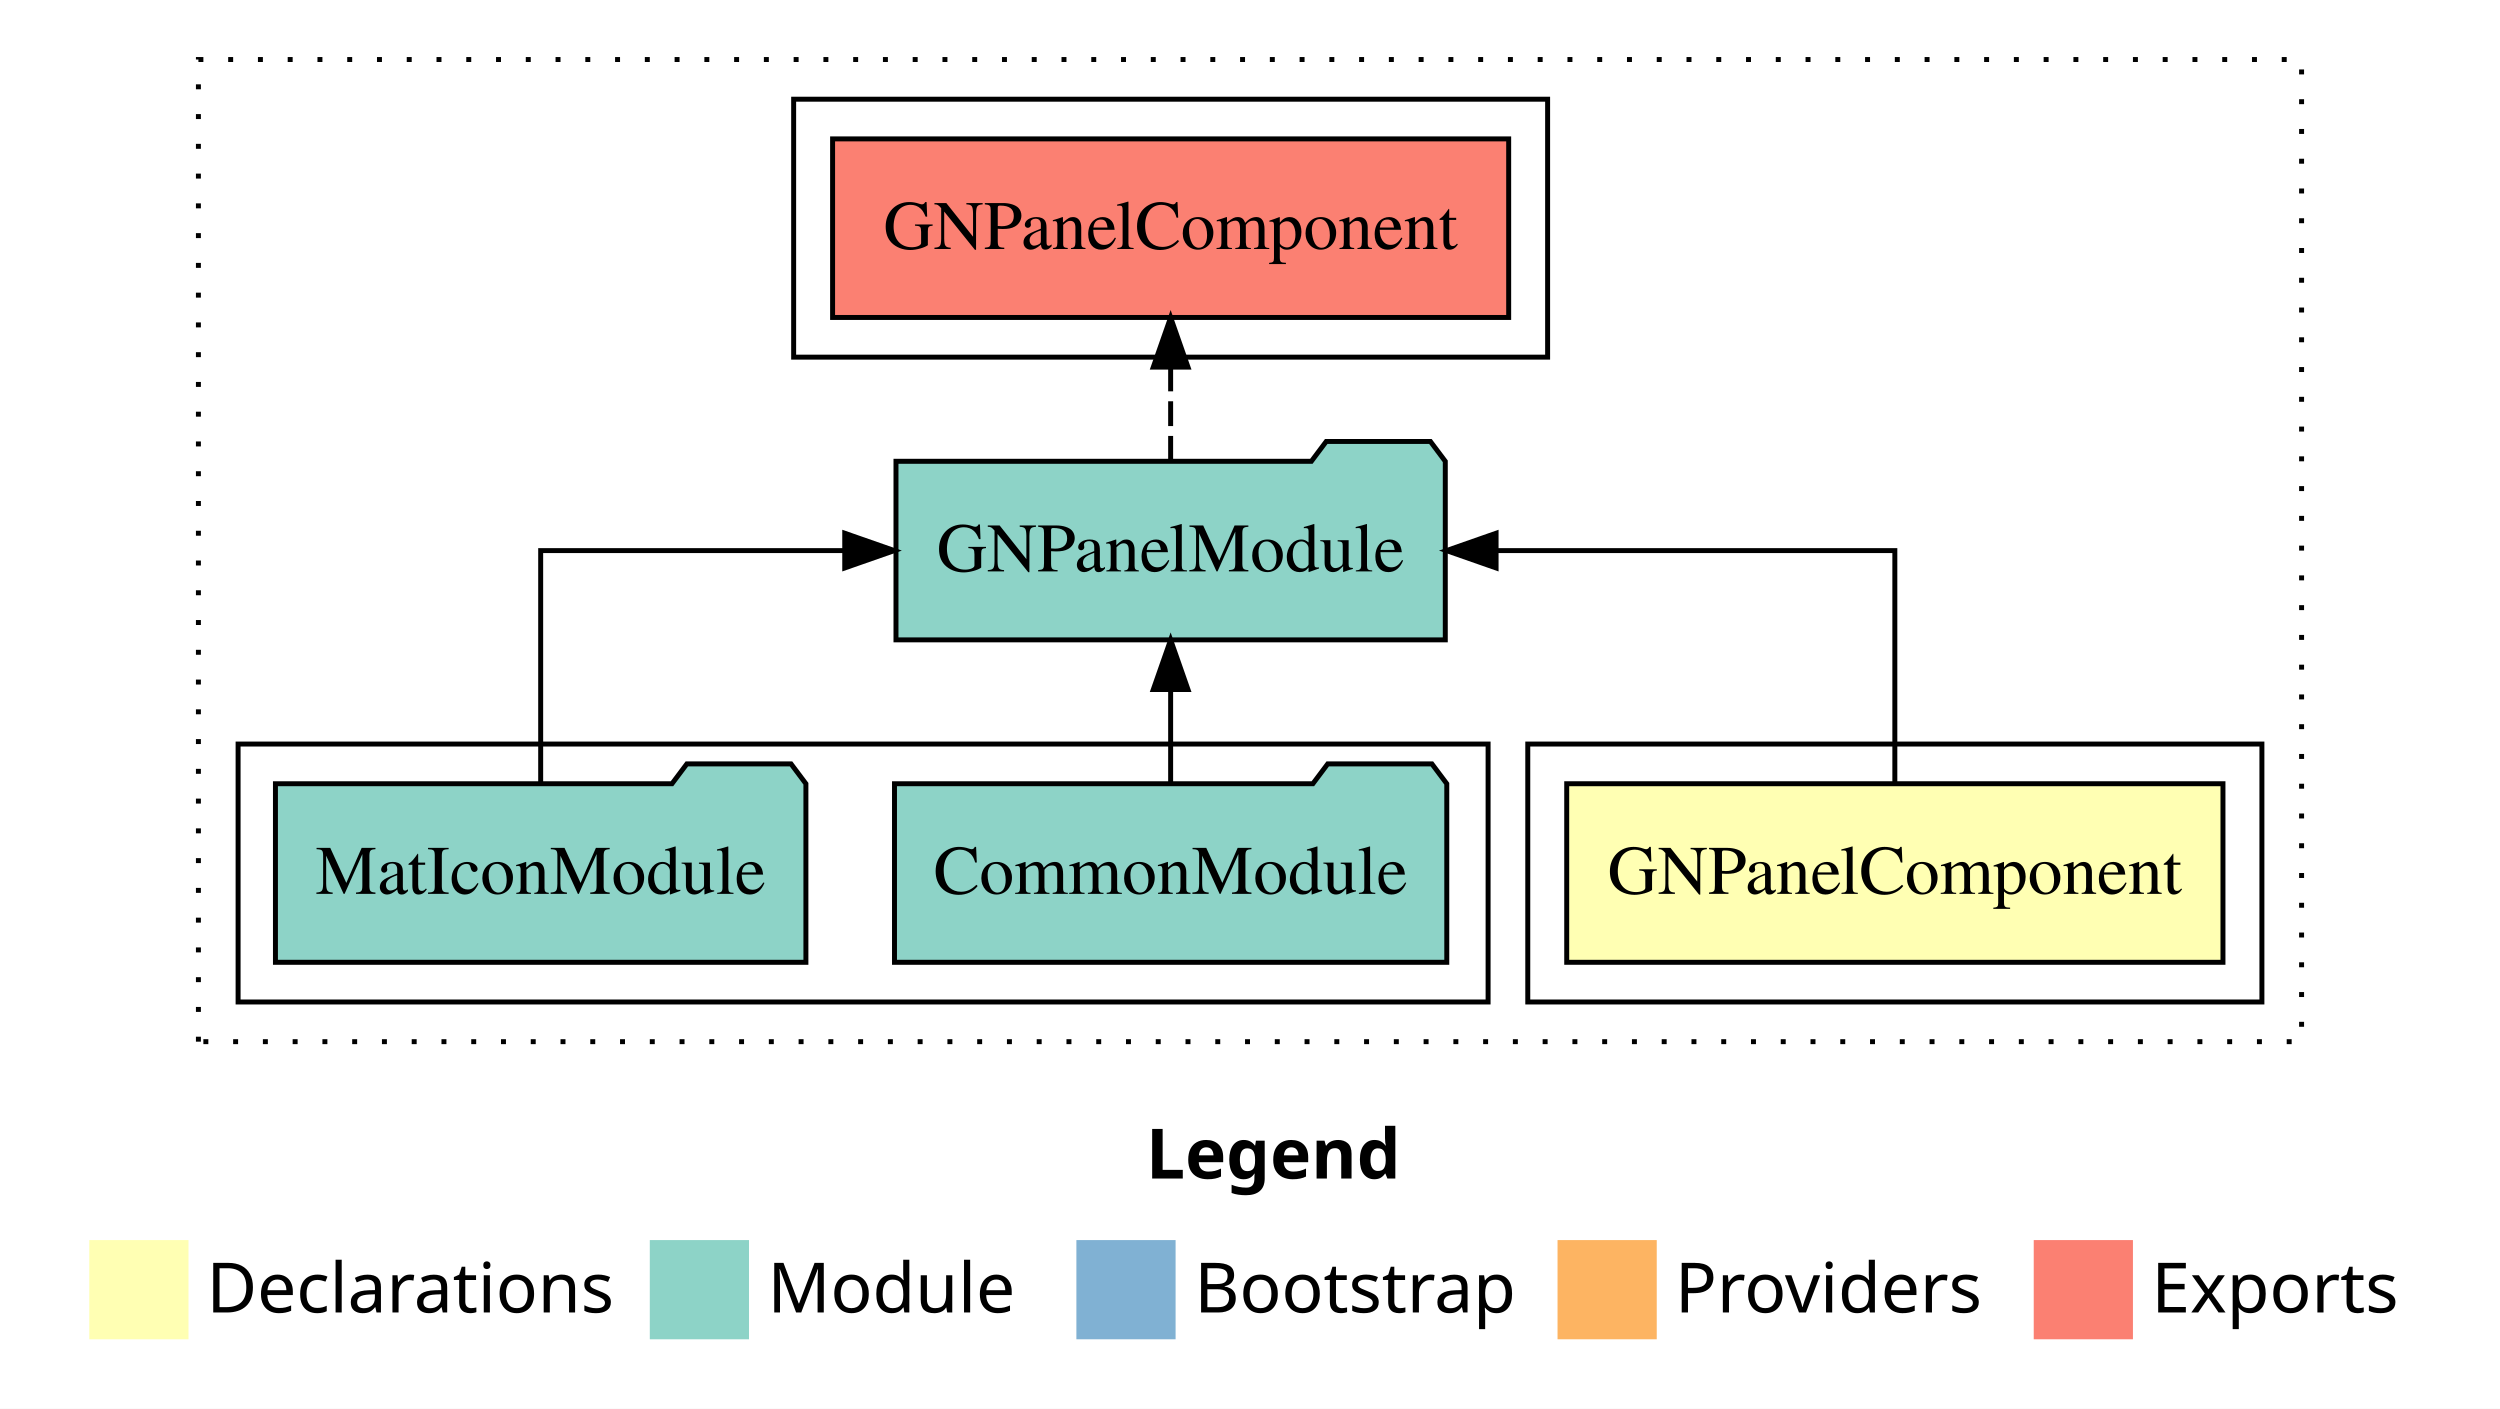
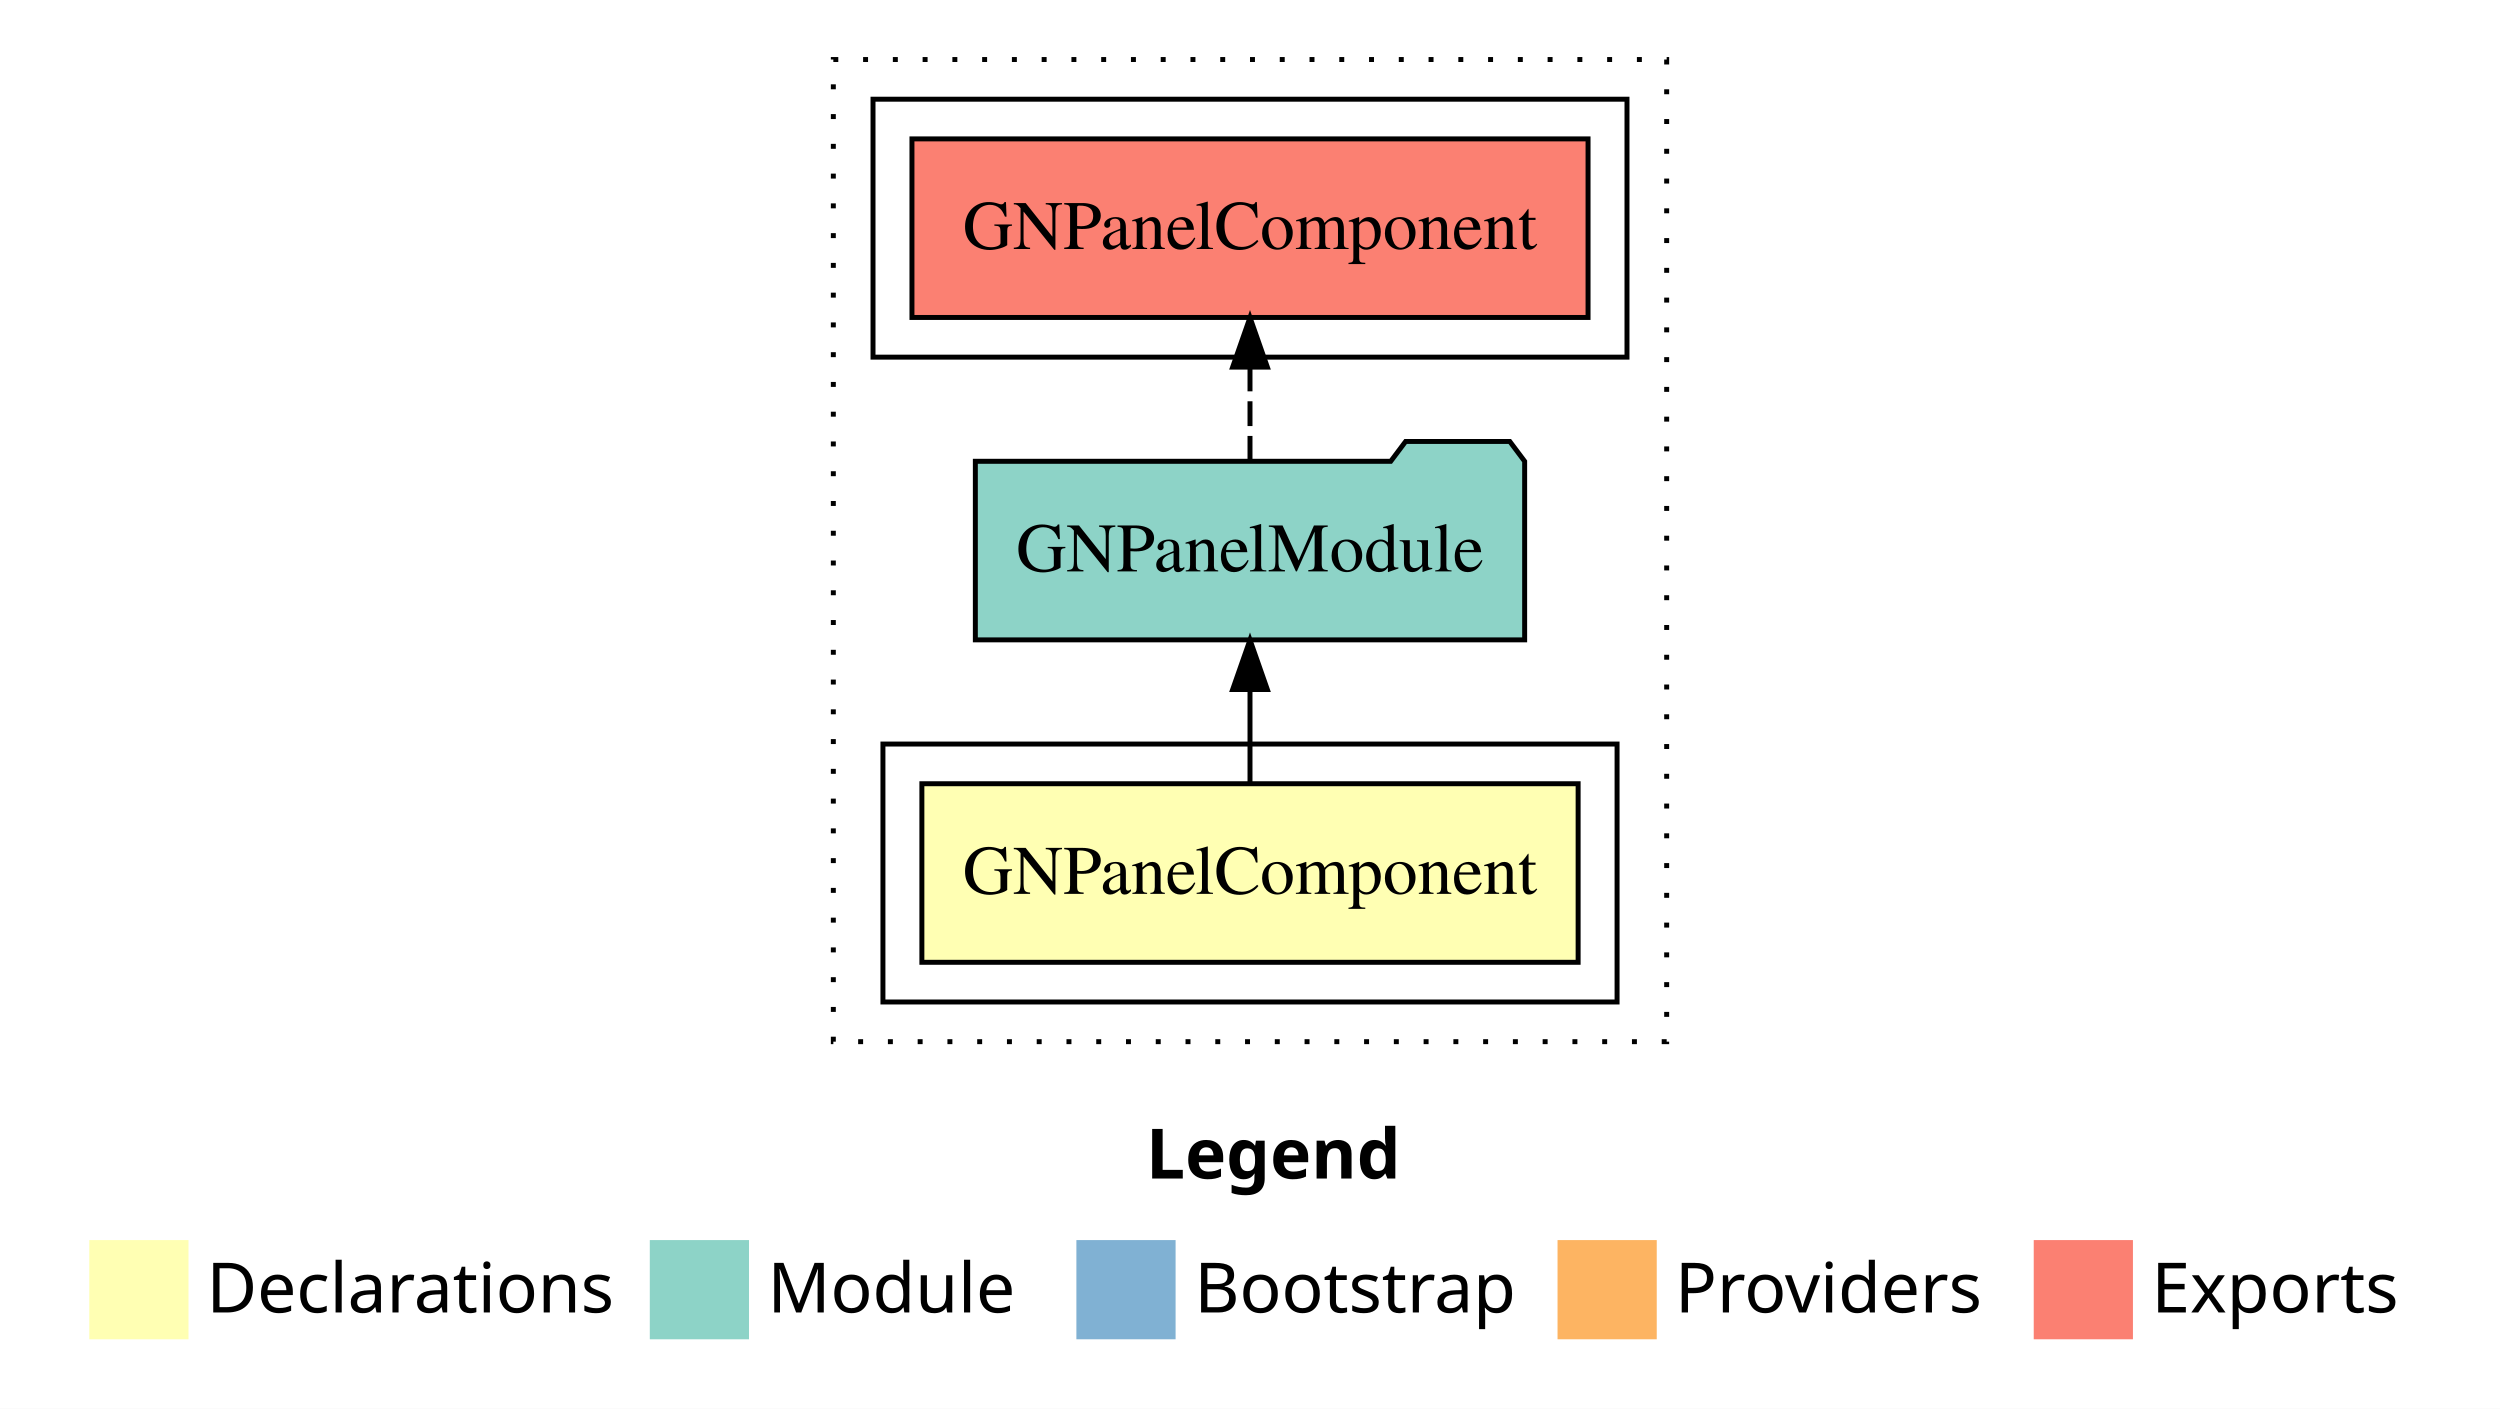
<svg xmlns="http://www.w3.org/2000/svg" width="504pt" height="284pt" viewBox="0.00 0.00 504.00 284.00">
  <g id="graph0" class="graph" transform="scale(1 1) rotate(0) translate(4 280)">
    <polygon fill="white" stroke="transparent" points="-4,4 -4,-280 500,-280 500,4 -4,4" />
    <text text-anchor="start" x="227.01" y="-42.4" font-family="sans-serif" font-weight="bold" font-size="14.00">Legend</text>
    <polygon fill="#ffffb3" stroke="transparent" points="14,-10 14,-30 34,-30 34,-10 14,-10" />
    <text text-anchor="start" x="37.63" y="-15.4" font-family="sans-serif" font-size="14.00">  Declarations</text>
    <polygon fill="#8dd3c7" stroke="transparent" points="127,-10 127,-30 147,-30 147,-10 127,-10" />
    <text text-anchor="start" x="150.73" y="-15.4" font-family="sans-serif" font-size="14.00">  Module</text>
    <polygon fill="#80b1d3" stroke="transparent" points="213,-10 213,-30 233,-30 233,-10 213,-10" />
    <text text-anchor="start" x="236.78" y="-15.4" font-family="sans-serif" font-size="14.00">  Bootstrap</text>
    <polygon fill="#fdb462" stroke="transparent" points="310,-10 310,-30 330,-30 330,-10 310,-10" />
    <text text-anchor="start" x="333.67" y="-15.4" font-family="sans-serif" font-size="14.00">  Providers</text>
    <polygon fill="#fb8072" stroke="transparent" points="406,-10 406,-30 426,-30 426,-10 406,-10" />
    <text text-anchor="start" x="429.73" y="-15.4" font-family="sans-serif" font-size="14.00">  Exports</text>
    <g id="clust1" class="cluster">
-       <polygon fill="none" stroke="black" stroke-dasharray="1,5" points="36,-70 36,-268 460,-268 460,-70 36,-70" />
+       <polygon fill="none" stroke="black" stroke-dasharray="1,5" points="164,-70 164,-268 332,-268 332,-70 164,-70" />
    </g>
    <g id="clust2" class="cluster">
-       <polygon fill="none" stroke="black" points="304,-78 304,-130 452,-130 452,-78 304,-78" />
+       <polygon fill="none" stroke="black" points="174,-78 174,-130 322,-130 322,-78 174,-78" />
    </g>
    <g id="clust5" class="cluster">
-       <polygon fill="none" stroke="black" points="156,-208 156,-260 308,-260 308,-208 156,-208" />
-     </g>
-     <g id="clust4" class="cluster">
-       <polygon fill="none" stroke="black" points="44,-78 44,-130 296,-130 296,-78 44,-78" />
+       <polygon fill="none" stroke="black" points="172,-208 172,-260 324,-260 324,-208 172,-208" />
    </g>
    <g id="node1" class="node">
-       <polygon fill="#ffffb3" stroke="black" points="444.15,-122 311.85,-122 311.85,-86 444.15,-86 444.15,-122" />
-       <text text-anchor="middle" x="378" y="-99.8" font-family="Times,serif" font-size="14.00">GNPanelComponent</text>
+       <polygon fill="#ffffb3" stroke="black" points="314.15,-122 181.85,-122 181.85,-86 314.15,-86 314.15,-122" />
+       <text text-anchor="middle" x="248" y="-99.8" font-family="Times,serif" font-size="14.00">GNPanelComponent</text>
    </g>
    <g id="node2" class="node">
-       <polygon fill="#8dd3c7" stroke="black" points="287.37,-187 284.37,-191 263.37,-191 260.37,-187 176.63,-187 176.63,-151 287.37,-151 287.37,-187" />
-       <text text-anchor="middle" x="232" y="-164.8" font-family="Times,serif" font-size="14.00">GNPanelModule</text>
+       <polygon fill="#8dd3c7" stroke="black" points="303.37,-187 300.37,-191 279.37,-191 276.37,-187 192.63,-187 192.63,-151 303.37,-151 303.37,-187" />
+       <text text-anchor="middle" x="248" y="-164.8" font-family="Times,serif" font-size="14.00">GNPanelModule</text>
    </g>
    <g id="edge1" class="edge">
-       <path fill="none" stroke="black" d="M378,-122.11C378,-141.34 378,-169 378,-169 378,-169 297.61,-169 297.61,-169" />
-       <polygon fill="black" stroke="black" points="297.61,-165.5 287.61,-169 297.61,-172.5 297.61,-165.5" />
-     </g>
-     <g id="node5" class="node">
-       <polygon fill="#fb8072" stroke="black" points="300.15,-252 163.85,-252 163.85,-216 300.15,-216 300.15,-252" />
-       <text text-anchor="middle" x="232" y="-229.8" font-family="Times,serif" font-size="14.00">GNPanelComponent </text>
-     </g>
-     <g id="edge4" class="edge">
-       <path fill="none" stroke="black" stroke-dasharray="5,2" d="M232,-187.11C232,-187.11 232,-205.99 232,-205.99" />
-       <polygon fill="black" stroke="black" points="228.5,-205.99 232,-215.99 235.5,-205.99 228.5,-205.99" />
+       <path fill="none" stroke="black" d="M248,-122.11C248,-122.11 248,-140.99 248,-140.99" />
+       <polygon fill="black" stroke="black" points="244.5,-140.99 248,-150.99 251.5,-140.99 244.5,-140.99" />
    </g>
    <g id="node3" class="node">
-       <polygon fill="#8dd3c7" stroke="black" points="287.67,-122 284.67,-126 263.67,-126 260.67,-122 176.33,-122 176.33,-86 287.67,-86 287.67,-122" />
-       <text text-anchor="middle" x="232" y="-99.8" font-family="Times,serif" font-size="14.00">CommonModule</text>
+       <polygon fill="#fb8072" stroke="black" points="316.15,-252 179.85,-252 179.85,-216 316.15,-216 316.15,-252" />
+       <text text-anchor="middle" x="248" y="-229.8" font-family="Times,serif" font-size="14.00">GNPanelComponent </text>
    </g>
    <g id="edge2" class="edge">
-       <path fill="none" stroke="black" d="M232,-122.11C232,-122.11 232,-140.99 232,-140.99" />
-       <polygon fill="black" stroke="black" points="228.5,-140.99 232,-150.99 235.5,-140.99 228.5,-140.99" />
-     </g>
-     <g id="node4" class="node">
-       <polygon fill="#8dd3c7" stroke="black" points="158.47,-122 155.47,-126 134.47,-126 131.47,-122 51.53,-122 51.53,-86 158.47,-86 158.47,-122" />
-       <text text-anchor="middle" x="105" y="-99.8" font-family="Times,serif" font-size="14.00">MatIconModule</text>
-     </g>
-     <g id="edge3" class="edge">
-       <path fill="none" stroke="black" d="M105,-122.11C105,-141.34 105,-169 105,-169 105,-169 166.3,-169 166.3,-169" />
-       <polygon fill="black" stroke="black" points="166.3,-172.5 176.3,-169 166.3,-165.5 166.3,-172.5" />
+       <path fill="none" stroke="black" stroke-dasharray="5,2" d="M248,-187.11C248,-187.11 248,-205.99 248,-205.99" />
+       <polygon fill="black" stroke="black" points="244.5,-205.99 248,-215.99 251.5,-205.99 244.5,-205.99" />
    </g>
  </g>
</svg>
